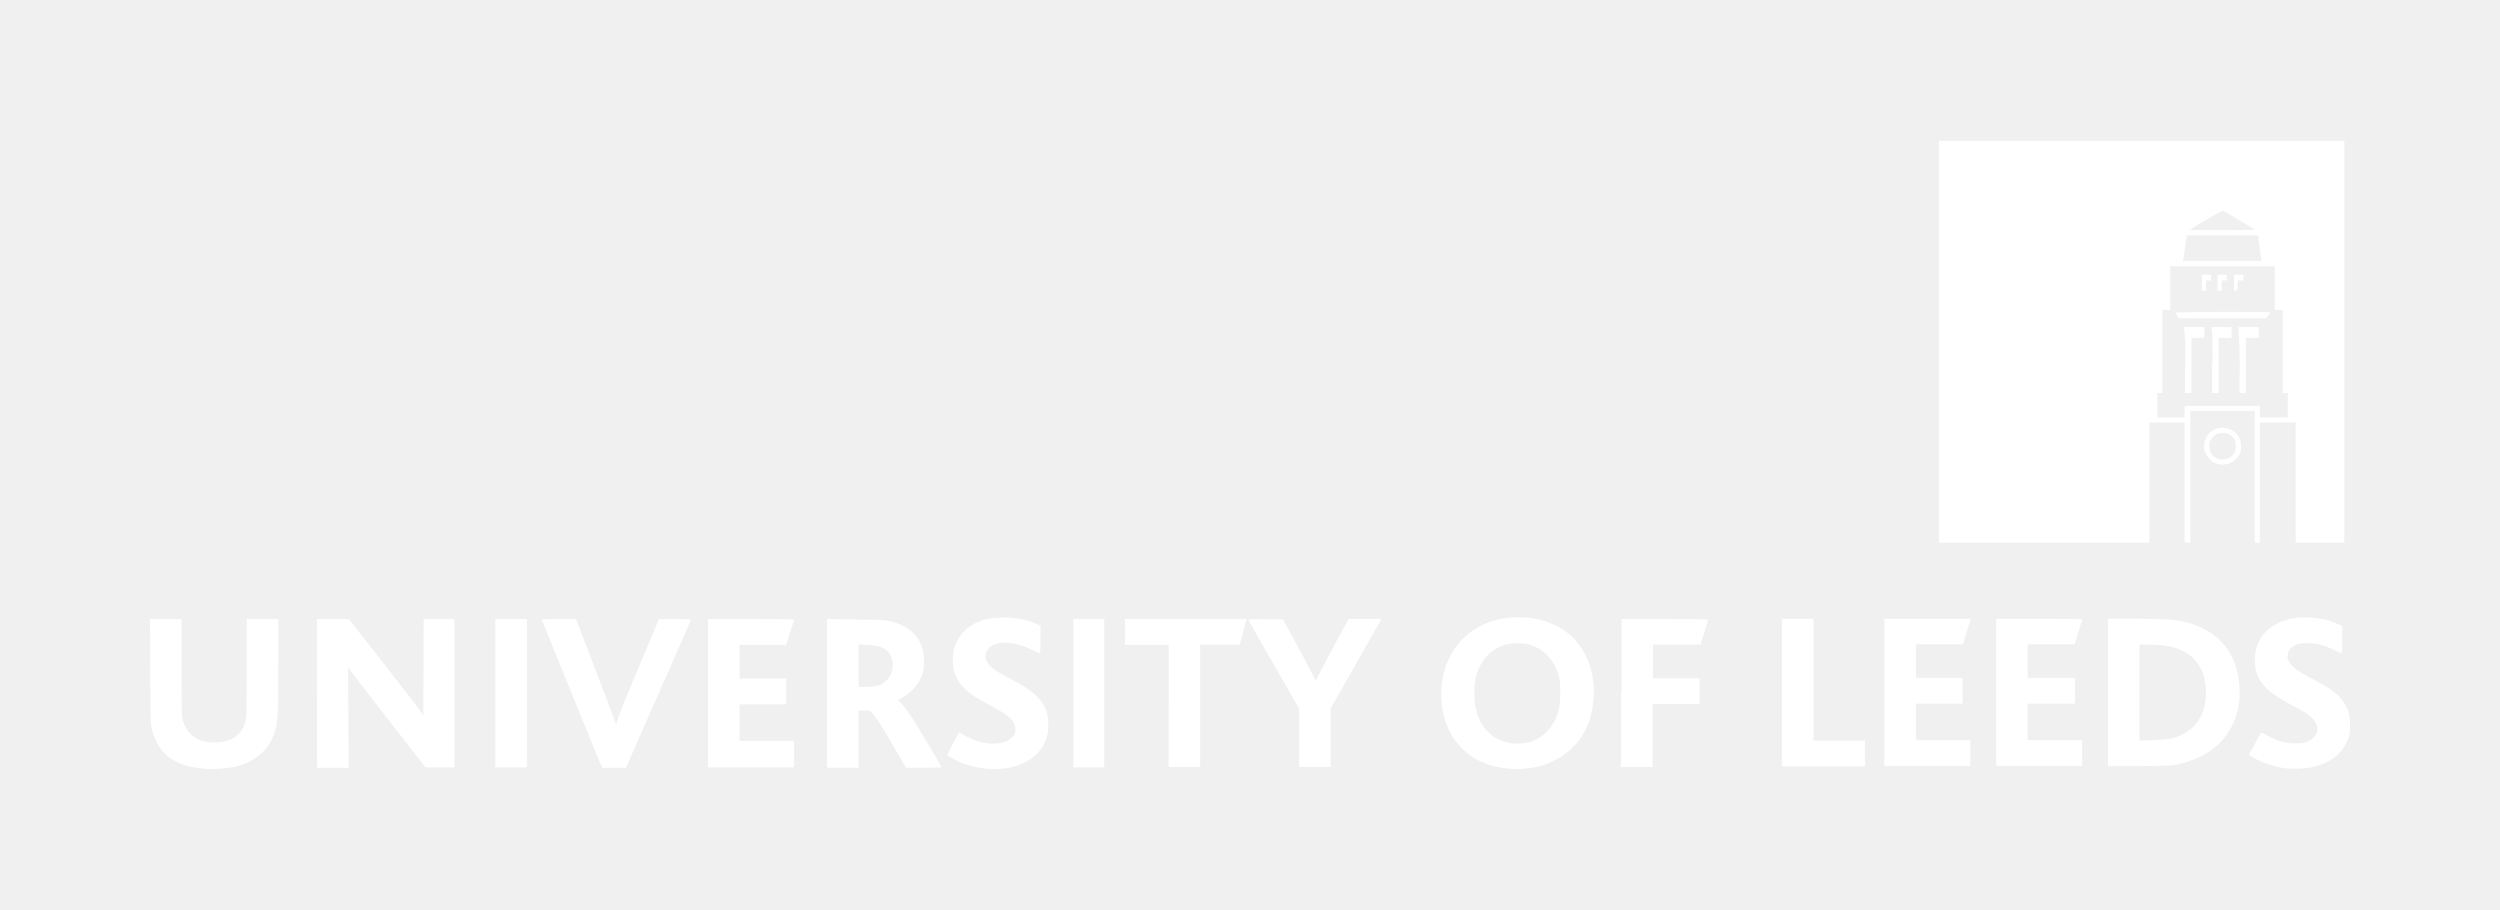
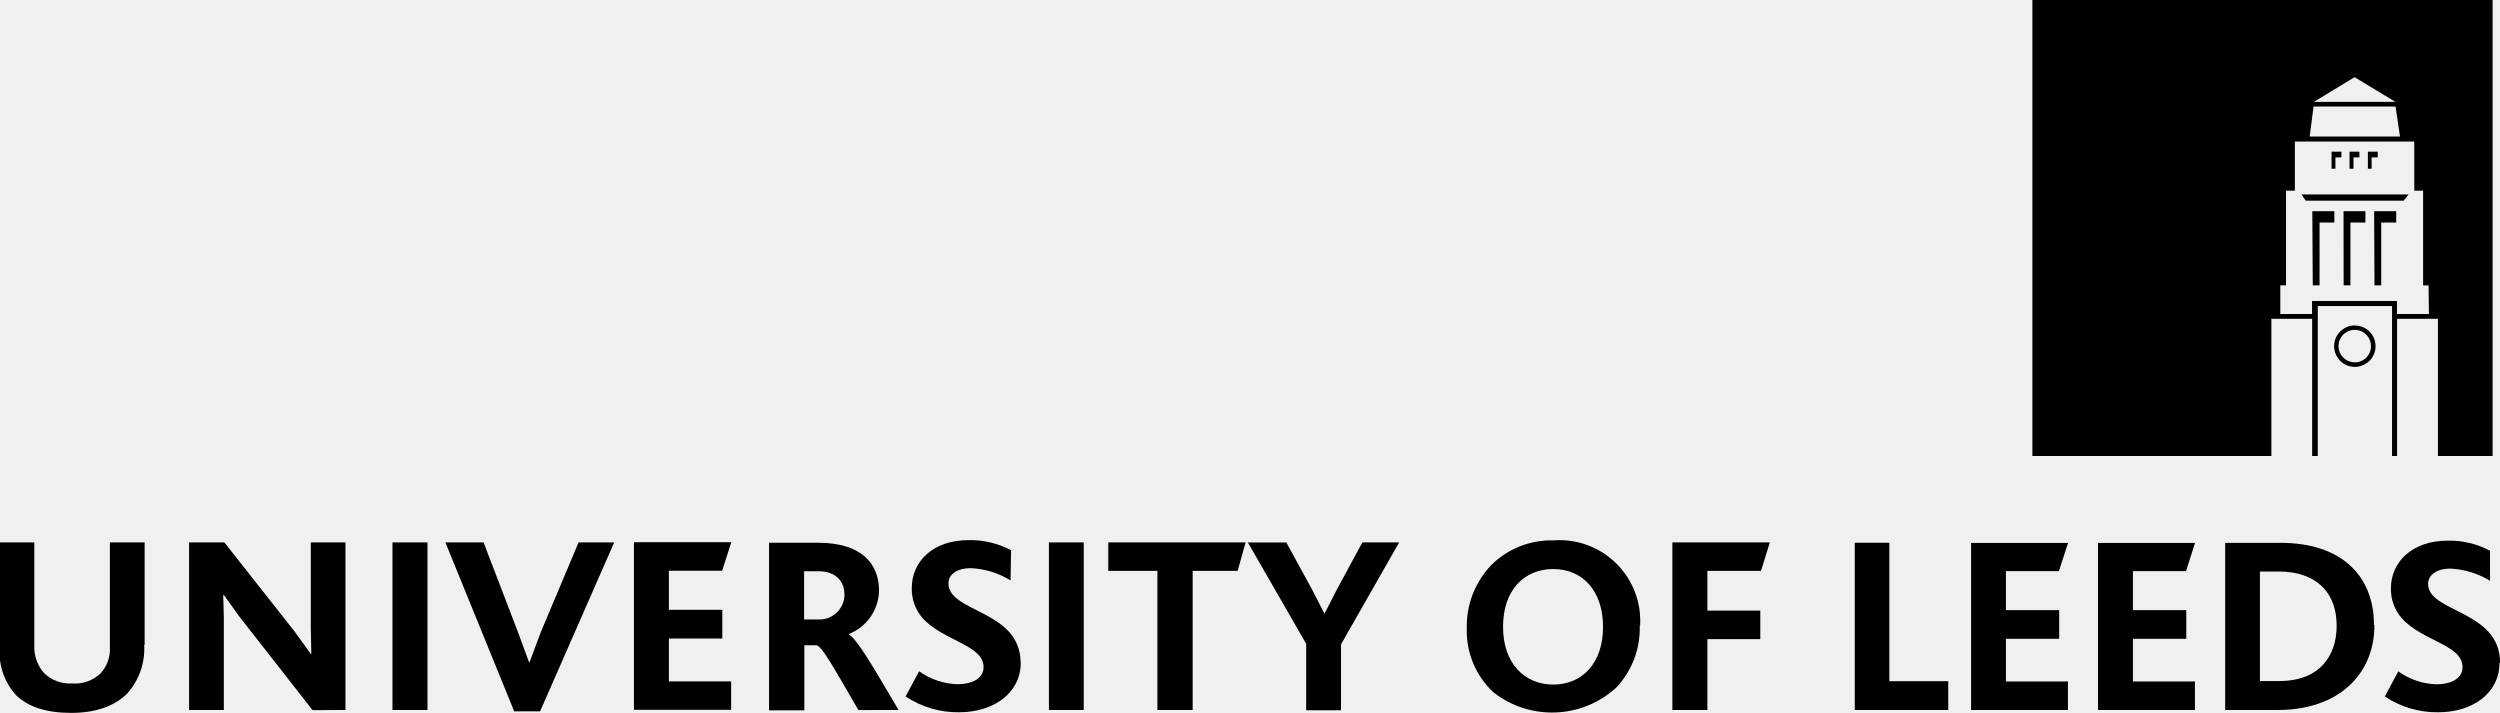
- <svg xmlns="http://www.w3.org/2000/svg" version="1.1" viewBox="0 0 250 91">
-   <g transform="translate(0,-961.4)">
-     <g transform="matrix(.62868 0 0 .62868 22.796 464.06)" fill="#fff">
-       <path d="m-3.674 913.36c-4.721-0.33-7.379-2.28-8.395-6.17-0.241-0.92-0.249-1.16-0.293-9.29l-0.04-8.35h5.03v7.73c0 6.77 0.023 7.8 0.184 8.35 0.719 2.42 2.367 3.57 5.091 3.55 2.855 0 4.536-1.31 4.965-3.8 0.088-0.51 0.129-3.18 0.129-8.29v-7.54h5.014v7.04c0 9-0.083 9.98-0.98 11.97-1.237 2.73-4.121 4.5-7.735 4.75-0.564 0-1.179 0.1-1.367 0.1h-1.595zm124.32 0c-1.32-0.12-2.98-0.51-4.05-0.97-1.02-0.44-2.16-1.08-2.16-1.22 0-0.12 1.73-3.42 1.85-3.55 0 0 0.29 0.1 0.56 0.25 3.06 1.94 6.9 2.01 8.17 0.16 0.23-0.34 0.26-0.49 0.21-1.07-0.12-1.33-0.88-2.03-3.95-3.66-1.04-0.55-2.24-1.24-2.68-1.54-1.65-1.12-2.63-2.36-3.1-3.9-0.26-0.85-0.25-2.79 0-3.67 0.53-1.8 1.9-3.33 3.65-4.11 1.28-0.56 2.38-0.77 4.17-0.77 2.12 0 3.92 0.36 5.5 1.12l0.42 0.21v2.12c0 1.17 0 2.16-0.1 2.2 0 0-0.42-0.11-0.85-0.33-2.41-1.21-4.53-1.6-6.13-1.12-1.17 0.35-1.88 1.37-1.61 2.34 0.31 1.07 1.12 1.75 3.76 3.13 2.45 1.28 3.55 2.02 4.48 3.01 1.26 1.33 1.71 2.5 1.71 4.45 0 0.99-0.1 1.35-0.31 2.08-1.14 3.4-4.8 5.24-9.58 4.84zm83.18 0c-3.4-0.3-5.97-1.48-7.93-3.65-2.67-2.96-3.61-7.65-2.39-11.99 0.85-3.03 2.91-5.6 5.62-7.02 4.03-2.1 9.49-1.89 13.2 0.51 3.52 2.28 5.37 6.68 4.84 11.53-0.29 2.59-1.06 4.59-2.43 6.31-1.92 2.4-5.07 4.04-8.17 4.26-0.63 0.1-1.24 0.1-1.37 0.12-0.12 0-0.74 0-1.37-0.1zm3.25-4.26c2.29-0.67 3.93-2.5 4.63-5.18 0.26-0.95 0.29-3.72 0.1-4.79-0.59-2.76-2.25-4.71-4.66-5.47-1.08-0.35-2.85-0.35-3.98 0-2.35 0.71-3.88 2.35-4.62 4.97-0.35 1.25-0.4 3.58-0.11 4.96 0.7 3.27 2.74 5.3 5.78 5.74 0.62 0.1 2.27 0 2.9-0.22zm120.22 4.2c-0.82-0.1-2.49-0.5-3.5-0.91-1.03-0.42-2.34-1.15-2.29-1.28 0.13-0.27 1.74-3.29 1.83-3.4 0.1-0.1 0.41 0 1.26 0.48 1.64 0.86 2.58 1.11 4.13 1.13 0.95 0 1.4 0 1.86-0.2 1.06-0.37 1.74-1.15 1.74-1.99 0-1.42-0.82-2.2-4.06-3.89-4.39-2.3-5.87-4.1-5.87-7.18 0-3.29 2.04-5.68 5.59-6.52 1.97-0.47 5.17-0.22 6.99 0.54 0.38 0.16 0.84 0.36 1.01 0.43l0.32 0.13v2.19c0 1.21 0 2.2-0.1 2.2 0 0-0.57-0.25-1.22-0.56-1.76-0.84-2.74-1.09-4.26-1.08-1.44 0-2.01 0.2-2.66 0.87-0.3 0.32-0.38 0.51-0.43 1.01-0.1 0.53 0 0.69 0.28 1.19 0.46 0.79 1.24 1.35 3.5 2.54 2.9 1.52 4 2.3 4.88 3.45 0.95 1.25 1.25 2.23 1.24 4.03 0 1.2 0 1.47-0.31 2.15-0.93 2.41-2.88 3.91-5.89 4.52-1.04 0.21-2.51 0.27-4.09 0.15zm-268.11-0.86c-1.229-2.97-9.179-22.52-9.224-22.68-0.05-0.19 0.129-0.2 2.675-0.2h2.731l2.26 5.9c1.242 3.24 2.677 7.01 3.186 8.37l0.927 2.47 0.318-0.98c0.379-1.16 1.213-3.21 4.23-10.38l2.266-5.38h2.54c1.397 0 2.54 0 2.54 0.1s-2.324 5.37-5.166 11.82l-5.166 11.73h-3.774l-0.343-0.83zm-45.034-11.09v-11.79h5.071l5.053 6.43c2.78 3.54 5.446 6.98 5.926 7.66l0.872 1.22 0.03-7.65 0.03-7.66h4.898v23.59h-4.596l-1.872-2.39c-5.402-6.9-9.391-12.05-9.892-12.77l-0.562-0.8 0.08 16.02h-5.032v-11.8zm28.374 0v-11.79h5.014v23.59h-5.014v-11.8zm33.844 0v-11.79h6.838c3.76 0 6.837 0 6.837 0.1s-0.284 0.97-0.631 2.05l-0.631 1.95h-7.399v5.36h7.407v4.1h-7.407v5.81h8.661v4.22h-13.675v-11.8zm18.917 0v-11.81l4.643 0.1c4.292 0 4.712 0.1 5.582 0.29 2.61 0.68 4.31 2.15 4.95 4.29 0.29 0.97 0.34 2.76 0.11 3.71-0.41 1.65-1.68 3.22-3.37 4.17l-0.63 0.35 0.35 0.33c0.54 0.51 1.23 1.45 2.24 3.02 0.92 1.46 4.22 6.97 4.32 7.25 0.1 0.12-0.49 0.15-2.79 0.15h-2.85l-1.74-2.99c-2.07-3.57-3.06-5.12-3.61-5.7-0.41-0.42-0.43-0.43-1.3-0.43h-0.89v9.12h-5.015v-11.8zm7.505-1.08c0.88-0.15 1.42-0.41 1.98-0.97 0.63-0.63 0.93-1.34 0.98-2.29 0-1.03-0.25-1.8-0.97-2.43s-1.33-0.81-3.03-0.89l-1.45-0.1v6.76h0.88c0.49 0 1.21 0 1.61-0.11zm31.69 1.08v-11.79h4.9v23.59h-4.9v-11.8zm15.16 2.06v-9.75h-6.95v-4.1h19.38l-0.1 0.31c-0.1 0.18-0.3 1.09-0.56 2.03l-0.47 1.71h-6.31v19.48h-5.01v-9.74zm20.74 5.06v-4.67l-4-6.96c-2.19-3.82-4.02-7.03-4.05-7.12-0.1-0.14 0.32-0.16 2.7-0.13h2.77l1.81 3.3c0.99 1.82 2.17 4.02 2.61 4.9l0.8 1.58 0.99-1.93c0.55-1.06 1.72-3.27 2.62-4.92l1.63-2.99h5.22s-1.82 3.23-4.04 7.14l-4.05 7.09v9.32h-5.01v-4.68zm51.28-7.12v-11.79h6.89c3.79 0 6.9 0 6.89 0.1 0 0-0.27 0.95-0.61 2.02l-0.62 1.94h-7.54v5.35h7.4v4.1h-7.47v10.03h-5.01v-11.8zm25.52-0.1v-11.74h5.02v19.37h8.2v4.1h-13.22v-11.73zm16.3 0v-11.74h13.76l-0.65 2.02-0.64 2.03h-7.46v5.35h7.41v4.1h-7.41v5.81h8.66v4.1h-13.67v-11.73zm17.78 0v-11.74h6.83c5.4 0 6.84 0 6.84 0.14 0 0.1-0.28 0.99-0.61 2.03l-0.6 1.88h-7.45v5.35h7.52v4.1h-7.52v5.81h8.66v4.1h-13.67v-11.73zm17.77 0v-11.75h4.13c2.28 0 4.75 0.1 5.5 0.11 6.55 0.51 10.66 4.18 11.24 10.03 0.17 1.68 0.1 3.18-0.29 4.62-1.12 4.36-4.37 7.27-9.37 8.39-1.04 0.23-1.5 0.25-6.16 0.29h-5.05v-11.74zm10.39 7.24c3.49-0.98 5.4-3.84 5.19-7.76-0.12-2.14-0.72-3.66-1.97-4.9-1.56-1.57-3.8-2.22-7.6-2.23h-0.99v15.31l2.19-0.1c1.84-0.1 2.35-0.12 3.18-0.35zm-37.28-63.03v-31.97h64.5v63.93h-7.75v-19.14h-5.7v19.14h-0.8v-20.97h-10.25v20.97h-0.91v-19.14h-5.59v19.14h-33.5v-31.96zm39.09 11.11v-0.91h11.96v1.82h4.45v-3.88h-0.8v-13.21h-1.26v-6.95h-16.63v6.95h-1.26v13.21h-0.79v3.88h4.33v-0.91zm0.11-7.1c0-2.27 0-4.63-0.1-5.24l-0.1-1.11h3.23v1.71h-2.05v8.77h-1.03v-4.13zm4.33-0.68c0-2.65 0-5.01-0.1-5.24l-0.1-0.43h3.22v1.71h-2.05v8.77h-1.03v-4.81zm4.33 1.88c0-1.61 0-3.97-0.1-5.24l-0.1-2.31h3.23v1.71h-2.05v8.77h-1.03v-2.93zm-9.96-9.37c-0.16-0.25-0.3-0.48-0.3-0.51 0 0 3.39-0.1 7.53-0.1 5.25 0 7.52 0 7.52 0.12 0 0.1-0.14 0.3-0.3 0.51l-0.3 0.39h-13.85l-0.3-0.45zm3.92-5.24v-1.26h1.48v0.46c0 0.44 0 0.45-0.4 0.45h-0.4v1.6h-0.68v-1.25zm2.51 0v-1.26h1.48v0.46c0 0.44 0 0.45-0.4 0.45h-0.4v1.6h-0.68v-1.25zm2.62 0v-1.26h1.48v0.46c0 0.45 0 0.45-0.46 0.45h-0.45v0.8c0 0.78 0 0.8-0.29 0.8h-0.28v-1.25zm4.11-5.47-0.29-2.05h-11.34s-0.26 1.87-0.51 3.62l-0.1 0.43h12.49l-0.29-2.05zm-0.76-2.95c-0.15-0.14-4.88-2.96-5.1-3.04-0.1 0-1.16 0.53-2.74 1.49-1.42 0.85-2.58 1.57-2.58 1.6h5.27c2.93 0 5.21 0 5.15-0.1zm-6.37 37.09c-1.01-0.47-1.77-1.62-1.77-2.69 0-0.6 0.36-1.5 0.78-1.96 1.43-1.59 4.07-1.14 4.92 0.84 0.3 0.7 0.28 1.72 0 2.38-0.69 1.44-2.48 2.09-3.89 1.43zm2.36-0.86c0.68-0.47 0.94-0.99 0.94-1.83 0-0.59-0.1-0.83-0.28-1.15-0.43-0.65-0.97-0.94-1.77-0.95-0.82 0-1.39 0.29-1.86 0.99-0.25 0.38-0.3 0.59-0.29 1.16 0 0.99 0.52 1.69 1.47 2.02 0.44 0.16 1.39 0 1.79-0.24z" fill="#fff" />
-     </g>
-   </g>
+ <svg xmlns="http://www.w3.org/2000/svg" viewBox="0 0 283.46 80.79" fill="currentColor" focusable="false" aria-hidden="true">
+   <path fill-rule="evenodd" d="M268.9 17.85h.7v-.65h-1.12v1.93h.43zm-2.05 0h.67v-.65h-1.12v1.93h.45zM230.44 0v51.7h27.1V36.15h4.62V51.7h.64v-17h8.42v17h.57V36.15h4.63V51.7h6.2V0zm36.53 8.75l4.63 2.8h-9.24zm-4.65 3.33h9.3l.5 3.4h-10.24zM275.4 35.6h-3.62v-1.47h-9.63v1.47h-3.6v-3.25h.65V21.62h1v-5.57h13.54v5.57h1v10.74h.62zm-6.17-3.25h.76v-7.12h1.7v-1.28h-2.5zm-7.8-9.6h11.12l.54-.7h-12.13zm4.3 9.6h.77v-7.12h1.7v-1.28h-2.48zm-.93-14.5h.68v-.65h-1.12v1.93h.44zm-2.57 14.5h.77v-7.12h1.68v-1.28h-2.5zM267 36.9a2.35 2.35 0 1 0 1.662.688A2.35 2.35 0 0 0 267 36.91zm0 4.18a1.84 1.84 0 1 1 1.83-1.83 1.82 1.82 0 0 1-1.83 1.83zM16.4 73.1V61.5h-3.94v11.86a4.08 4.08 0 0 1-1 2.93 4.19 4.19 0 0 1-3.31 1.2 4.14 4.14 0 0 1-3.18-1.2 4.45 4.45 0 0 1-1.08-3.11V61.5H-.04v12a7.24 7.24 0 0 0 1.87 5.33c1.37 1.33 3.44 2 6.24 2s4.94-.78 6.36-2.2a7.62 7.62 0 0 0 1.92-5.51z" />
+   <path d="M39.17 80.5v-19h-3.93v9.7l.06 2.95h-.06l-1.8-2.5-8-10.15h-4v19h3.94V70.1l-.07-2.64h.07l1.8 2.5 8.26 10.56z" />
+   <path d="M48.47 80.5v-19H44.5v19h3.97zm21.13-19h-4l-4.3 10.22-1.27 3.4H60l-1.3-3.52-3.87-10.1H50.5l7.8 19.15h2.94l8.4-19.15zm13.3 19v-3.24h-7.06V72.4h6.06v-3.26h-6.06v-4.43h6.04l1.04-3.23H71.88v19h11z" />
+   <path fill-rule="evenodd" d="M101.88 80.5c-2.86-4.85-4.7-8.06-5.67-8.6h0a5.4 5.4 0 0 0 3.46-4.91c0-2.94-1.83-5.45-6.9-5.45H87.2v19h4v-7.38h1.4c.7.27 1.84 2.4 4.73 7.35zm-6.13-13.15a2.83 2.83 0 0 1-2.91 2.89h-1.67v-5.47h1.67c1.87 0 2.9 1.12 2.9 2.58z" />
+   <path d="M115.72 75.15c0-6-8.18-5.67-8.18-9 0-1.1 1.1-1.73 2.5-1.73a9.33 9.33 0 0 1 4.54 1.39l.06-3.42a9.84 9.84 0 0 0-4.79-1.15c-4.2 0-6.47 2.53-6.47 5.43a5 5 0 0 0 1.2 3.38c2.33 2.63 6.94 3.06 6.94 5.58 0 1.44-1.54 1.95-2.95 1.95a7.9 7.9 0 0 1-4.36-1.47l-1.53 2.86a10.71 10.71 0 0 0 6.06 1.79c3.9 0 7-2.16 7-5.64zm7.16 5.35v-19h-3.95v19h3.95zm18.34-19h-15.56v3.23h5.57V80.5h4V64.73h5.1l.9-3.23zm17.38 0h-4.13l-2.9 5.36-1.37 2.68h-.05l-1.4-2.73-2.9-5.3h-4.36L148.1 73v7.53h3.95v-7.47l6.58-11.54z" />
+   <path d="M185.96 70.97a9.15 9.15 0 0 0-9.83-9.7 9.64 9.64 0 0 0-7.07 2.83 10 10 0 0 0-2.75 7.11 9.53 9.53 0 0 0 3 7.27 10.78 10.78 0 0 0 13.95-.52 9.78 9.78 0 0 0 2.66-7zm-4.2.1c0 4.17-2.4 6.55-5.64 6.55s-5.7-2.38-5.7-6.55 2.4-6.55 5.7-6.55 5.64 2.45 5.64 6.55z" />
+   <path fill-rule="evenodd" d="M200.68 61.5h-11.06v19h3.97v-8.03h6v-3.24h-6v-4.5h6.08l1-3.23zm20.22 19v-3.26h-6.68v-15.7h-3.92V80.5h10.6zm13.57 0v-3.23h-7.03v-4.84h6.04v-3.25h-6.04v-4.42h6l1.05-3.2h-11V80.5h10.98zm14.4 0v-3.23h-7.03v-4.84h6.05v-3.25h-6.05v-4.42h6.02l1.02-3.2h-11V80.5h10.98z" />
+   <path fill-rule="evenodd" d="M269.17 70.85c0-5.66-3.8-9.3-10.57-9.3h-6.3V80.5h6c6.58 0 10.92-3.8 10.92-9.64zm-4.23.1c0 3.32-1.84 6.27-6.53 6.27h-2.17V64.8h2.1c4.35 0 6.6 2.42 6.6 6.15z" />
+   <path d="M283.47 75.16c0-6-8.16-5.68-8.16-8.95 0-1.1 1.1-1.74 2.5-1.74a9.41 9.41 0 0 1 4.52 1.38v-3.4a9.75 9.75 0 0 0-4.79-1.15c-4.17 0-6.45 2.54-6.45 5.4a5 5 0 0 0 1.22 3.38c2.3 2.62 6.9 3 6.9 5.56 0 1.44-1.56 1.95-2.94 1.95a7.76 7.76 0 0 1-4.34-1.47l-1.53 2.85a10.65 10.65 0 0 0 6.05 1.79c3.9 0 6.95-2.16 6.95-5.6z" />
</svg>
